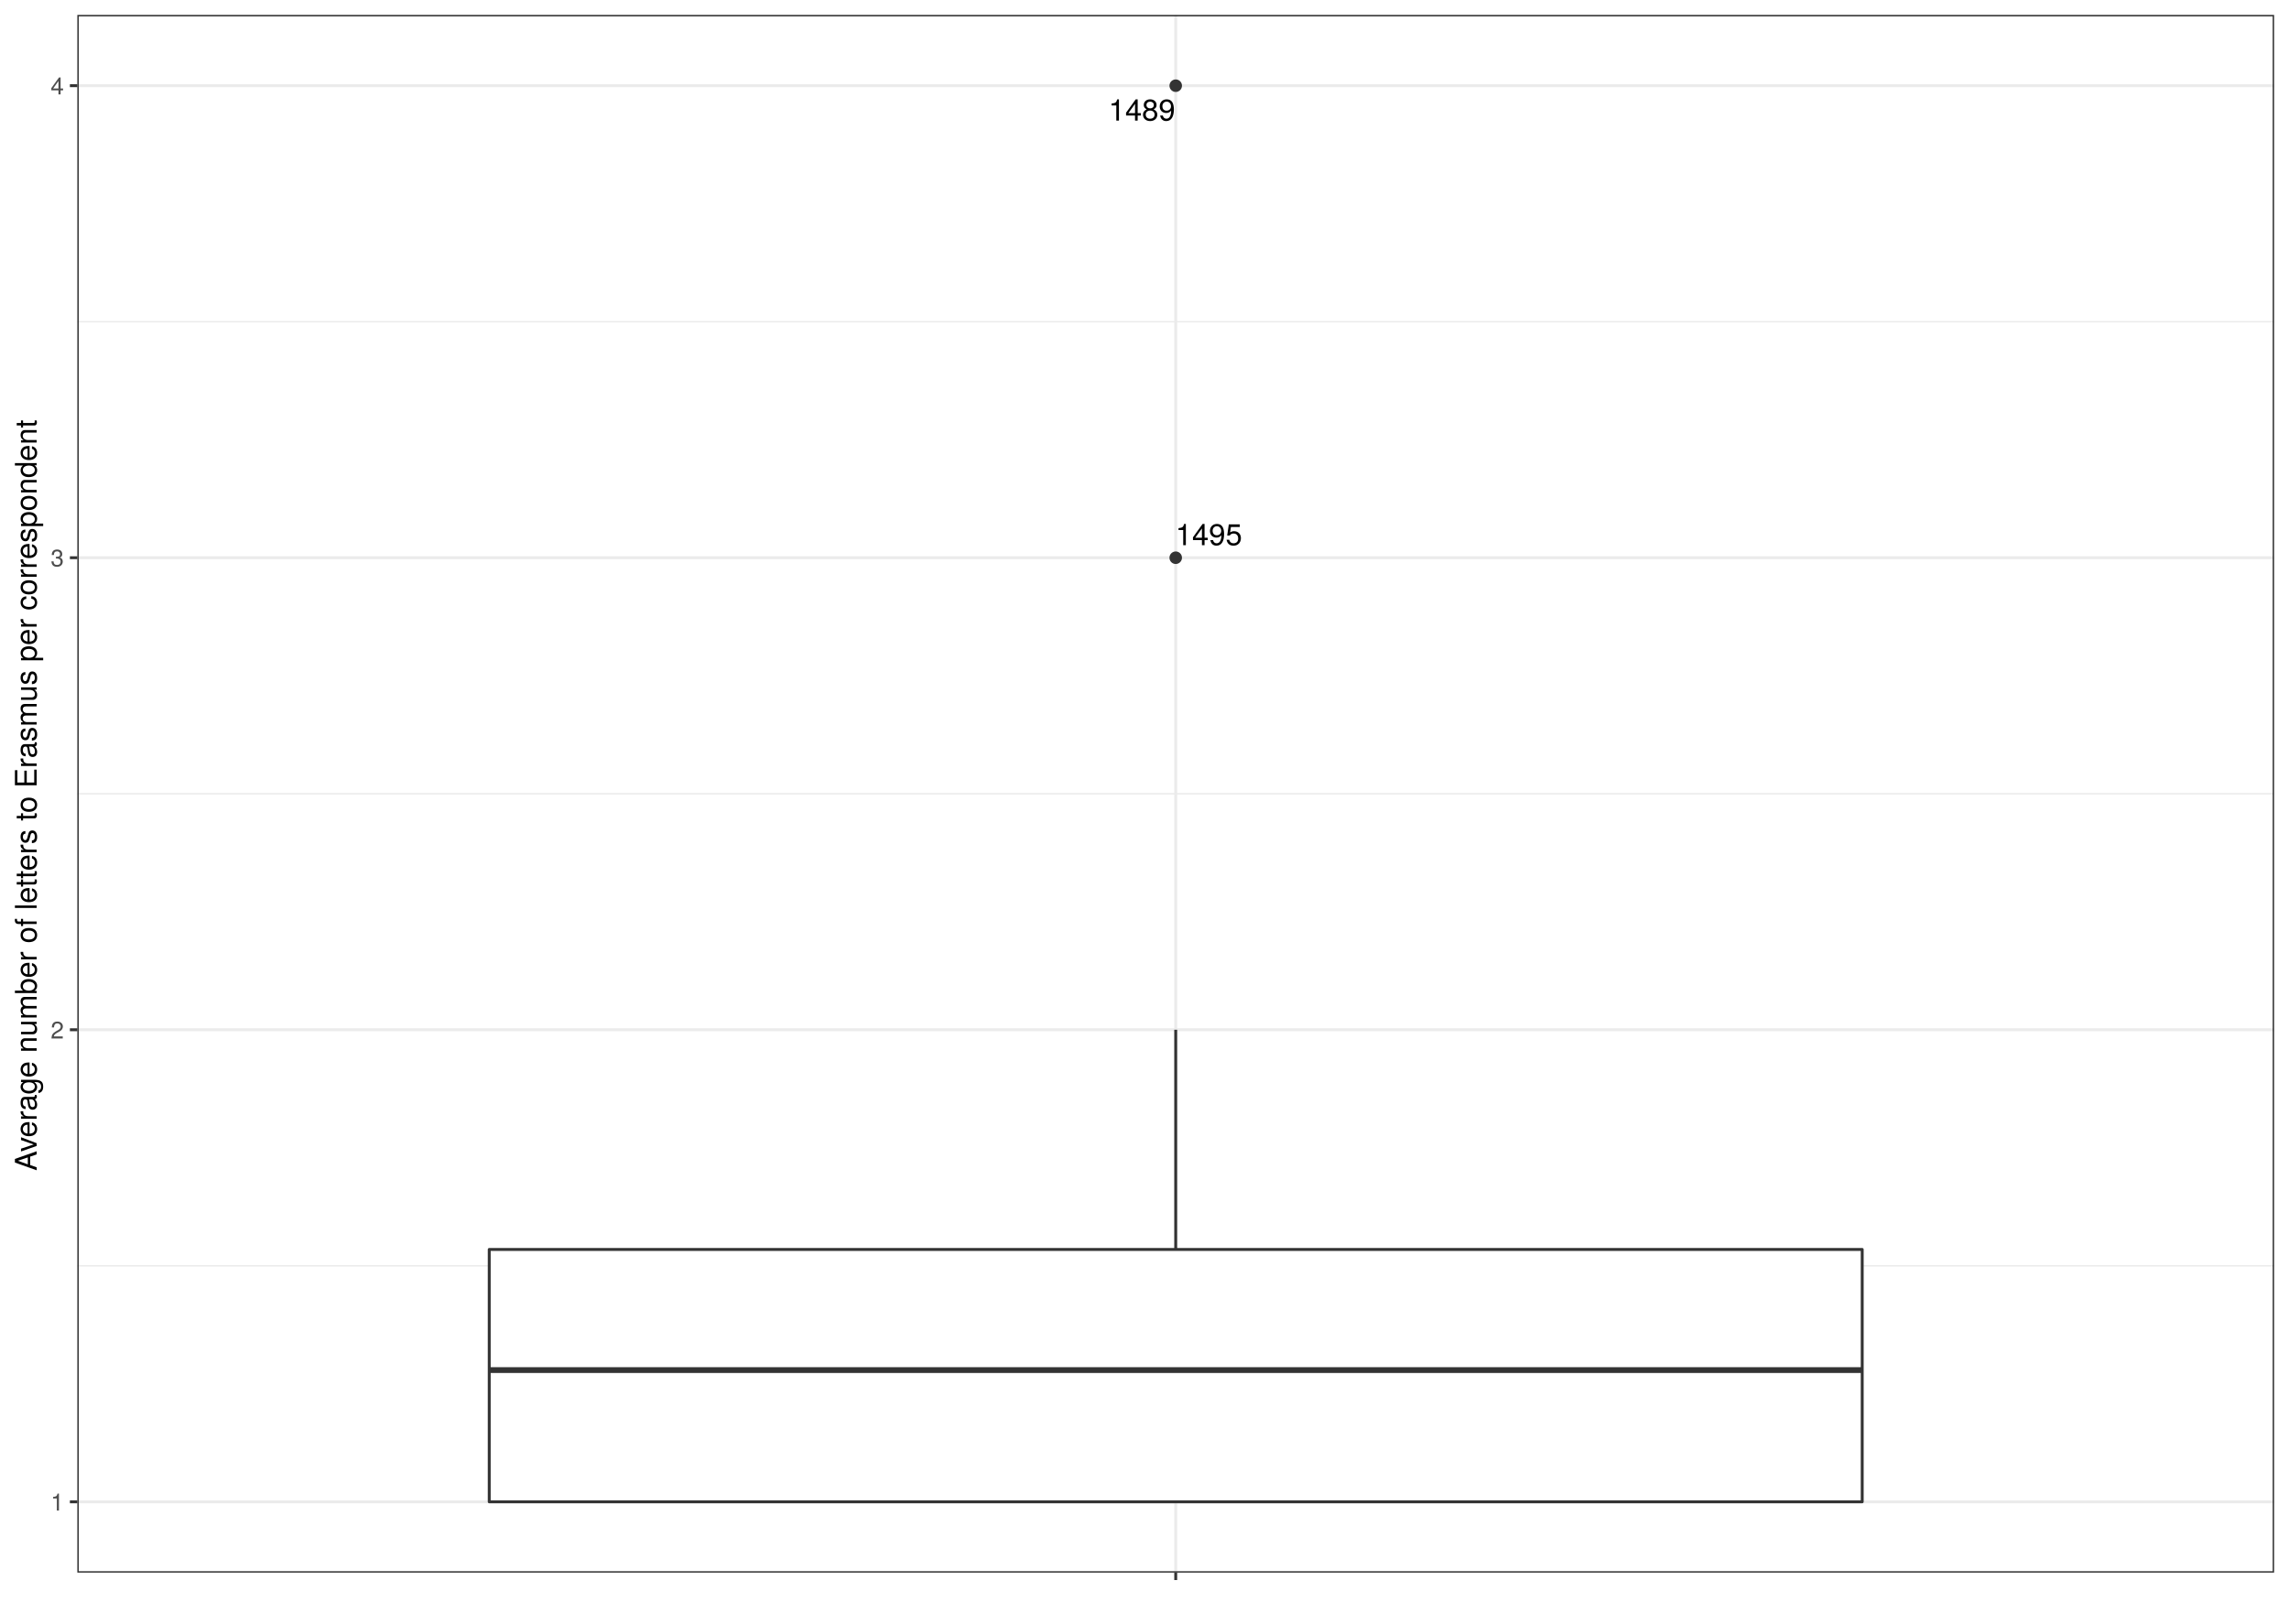
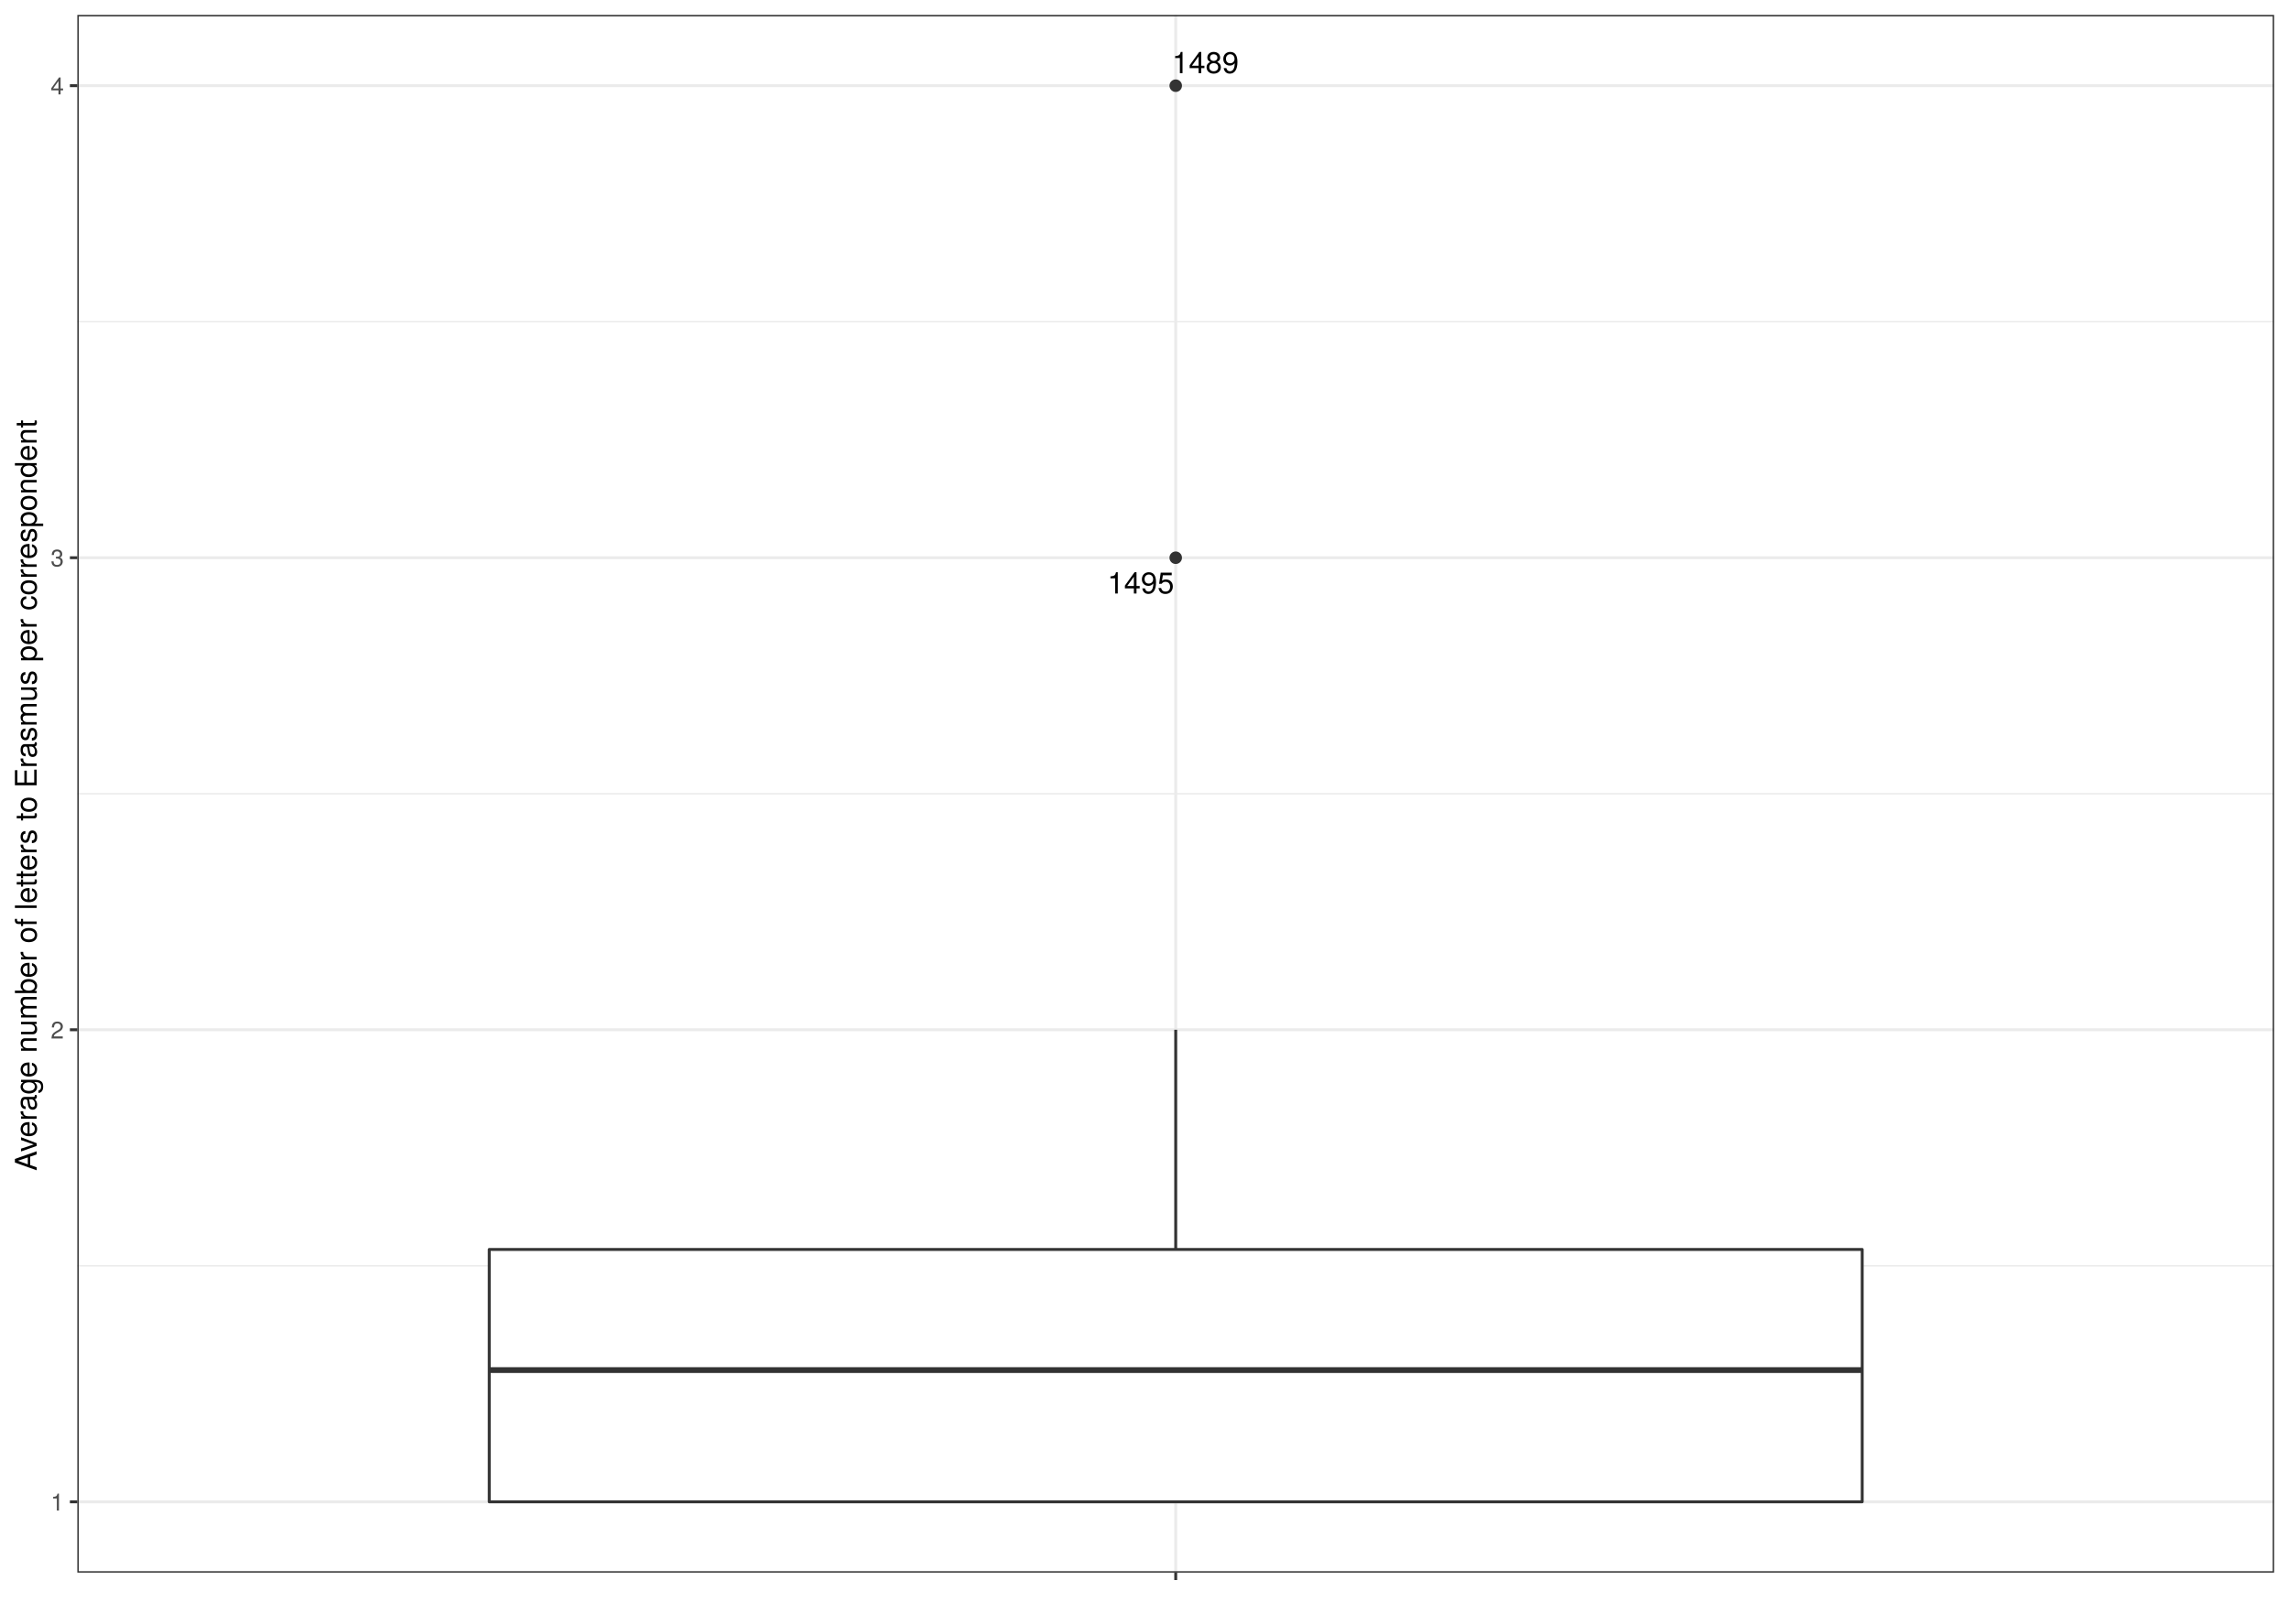
<svg xmlns="http://www.w3.org/2000/svg" viewBox="0 0 842.40 597.60">
  <defs>
    <style type="text/css">
    line, polyline, polygon, path, rect, circle {
      fill: none;
      stroke: #000000;
      stroke-linecap: round;
      stroke-linejoin: round;
      stroke-miterlimit: 10.00;
    }
  </style>
  </defs>
  <rect width="100%" height="100%" style="stroke: none; fill: #FFFFFF;" />
  <rect x="0.00" y="-0" width="842.40" height="597.60" style="stroke-width: 1.07; stroke: #FFFFFF; fill: #FFFFFF;" />
  <defs>
    <clipPath id="cpMjguNDZ8ODM2LjkyfDU3OC44Nnw1LjQ4">
      <rect x="28.46" y="5.48" width="808.46" height="573.38" />
    </clipPath>
  </defs>
  <rect x="28.46" y="5.48" width="808.46" height="573.38" style="stroke-width: 1.07; stroke: none; fill: #FFFFFF;" clip-path="url(#cpMjguNDZ8ODM2LjkyfDU3OC44Nnw1LjQ4)" />
  <polyline points="28.46,465.92 836.92,465.92 " style="stroke-width: 0.53; stroke: #EBEBEB; stroke-linecap: butt;" clip-path="url(#cpMjguNDZ8ODM2LjkyfDU3OC44Nnw1LjQ4)" />
  <polyline points="28.46,292.17 836.92,292.17 " style="stroke-width: 0.53; stroke: #EBEBEB; stroke-linecap: butt;" clip-path="url(#cpMjguNDZ8ODM2LjkyfDU3OC44Nnw1LjQ4)" />
  <polyline points="28.46,118.42 836.92,118.42 " style="stroke-width: 0.53; stroke: #EBEBEB; stroke-linecap: butt;" clip-path="url(#cpMjguNDZ8ODM2LjkyfDU3OC44Nnw1LjQ4)" />
  <polyline points="28.46,552.79 836.92,552.79 " style="stroke-width: 1.07; stroke: #EBEBEB; stroke-linecap: butt;" clip-path="url(#cpMjguNDZ8ODM2LjkyfDU3OC44Nnw1LjQ4)" />
  <polyline points="28.46,379.04 836.92,379.04 " style="stroke-width: 1.07; stroke: #EBEBEB; stroke-linecap: butt;" clip-path="url(#cpMjguNDZ8ODM2LjkyfDU3OC44Nnw1LjQ4)" />
  <polyline points="28.46,205.29 836.92,205.29 " style="stroke-width: 1.07; stroke: #EBEBEB; stroke-linecap: butt;" clip-path="url(#cpMjguNDZ8ODM2LjkyfDU3OC44Nnw1LjQ4)" />
  <polyline points="28.46,31.54 836.92,31.54 " style="stroke-width: 1.07; stroke: #EBEBEB; stroke-linecap: butt;" clip-path="url(#cpMjguNDZ8ODM2LjkyfDU3OC44Nnw1LjQ4)" />
  <polyline points="432.69,578.86 432.69,5.48 " style="stroke-width: 1.07; stroke: #EBEBEB; stroke-linecap: butt;" clip-path="url(#cpMjguNDZ8ODM2LjkyfDU3OC44Nnw1LjQ4)" />
  <circle cx="432.69" cy="31.54" r="1.95" style="stroke-width: 0.71; stroke: #333333; fill: #333333;" clip-path="url(#cpMjguNDZ8ODM2LjkyfDU3OC44Nnw1LjQ4)" />
  <circle cx="432.69" cy="205.29" r="1.95" style="stroke-width: 0.71; stroke: #333333; fill: #333333;" clip-path="url(#cpMjguNDZ8ODM2LjkyfDU3OC44Nnw1LjQ4)" />
  <line x1="432.69" y1="459.90" x2="432.69" y2="379.04" style="stroke-width: 1.07; stroke: #333333; stroke-linecap: butt;" clip-path="url(#cpMjguNDZ8ODM2LjkyfDU3OC44Nnw1LjQ4)" />
  <line x1="432.69" y1="552.79" x2="432.69" y2="552.79" style="stroke-width: 1.07; stroke: #333333; stroke-linecap: butt;" clip-path="url(#cpMjguNDZ8ODM2LjkyfDU3OC44Nnw1LjQ4)" />
  <polygon points="180.05,459.90 180.05,552.79 685.33,552.79 685.33,459.90 180.05,459.90 " style="stroke-width: 1.07; stroke: #333333; fill: #FFFFFF;" clip-path="url(#cpMjguNDZ8ODM2LjkyfDU3OC44Nnw1LjQ4)" />
  <line x1="180.05" y1="504.30" x2="685.33" y2="504.30" style="stroke-width: 2.13; stroke: #333333; stroke-linecap: butt;" clip-path="url(#cpMjguNDZ8ODM2LjkyfDU3OC44Nnw1LjQ4)" />
  <g clip-path="url(#cpMjguNDZ8ODM2LjkyfDU3OC44Nnw1LjQ4)">
-     <text x="407.97" y="44.39" style="font-size: 11.04px; font-family: TeX Gyre Heros;" textLength="24.55px" lengthAdjust="spacingAndGlyphs">1489</text>
+     <text x="431.36" y="26.94" style="font-size: 11.04px; font-family: TeX Gyre Heros;" textLength="24.55px" lengthAdjust="spacingAndGlyphs">1489</text>
  </g>
  <g clip-path="url(#cpMjguNDZ8ODM2LjkyfDU3OC44Nnw1LjQ4)">
-     <text x="432.59" y="200.68" style="font-size: 11.04px; font-family: TeX Gyre Heros;" textLength="24.55px" lengthAdjust="spacingAndGlyphs">1495</text>
+     <text x="407.54" y="218.45" style="font-size: 11.04px; font-family: TeX Gyre Heros;" textLength="24.55px" lengthAdjust="spacingAndGlyphs">1495</text>
  </g>
  <rect x="28.46" y="5.48" width="808.46" height="573.38" style="stroke-width: 1.07; stroke: #333333;" clip-path="url(#cpMjguNDZ8ODM2LjkyfDU3OC44Nnw1LjQ4)" />
  <defs>
    <clipPath id="cpMC4wMHw4NDIuNDB8NTk3LjYwfDAuMDA=">
      <rect x="0.00" y="0.00" width="842.40" height="597.60" />
    </clipPath>
  </defs>
  <g clip-path="url(#cpMC4wMHw4NDIuNDB8NTk3LjYwfDAuMDA=)">
    <text x="18.64" y="556.00" style="font-size: 8.80px; fill: #4D4D4D; font-family: TeX Gyre Heros;" textLength="4.89px" lengthAdjust="spacingAndGlyphs">1</text>
  </g>
  <g clip-path="url(#cpMC4wMHw4NDIuNDB8NTk3LjYwfDAuMDA=)">
    <text x="18.64" y="382.25" style="font-size: 8.80px; fill: #4D4D4D; font-family: TeX Gyre Heros;" textLength="4.89px" lengthAdjust="spacingAndGlyphs">2</text>
  </g>
  <g clip-path="url(#cpMC4wMHw4NDIuNDB8NTk3LjYwfDAuMDA=)">
    <text x="18.64" y="208.50" style="font-size: 8.80px; fill: #4D4D4D; font-family: TeX Gyre Heros;" textLength="4.89px" lengthAdjust="spacingAndGlyphs">3</text>
  </g>
  <g clip-path="url(#cpMC4wMHw4NDIuNDB8NTk3LjYwfDAuMDA=)">
    <text x="18.64" y="34.75" style="font-size: 8.80px; fill: #4D4D4D; font-family: TeX Gyre Heros;" textLength="4.89px" lengthAdjust="spacingAndGlyphs">4</text>
  </g>
  <polyline points="25.72,552.79 28.46,552.79 " style="stroke-width: 1.07; stroke: #333333; stroke-linecap: butt;" clip-path="url(#cpMC4wMHw4NDIuNDB8NTk3LjYwfDAuMDA=)" />
  <polyline points="25.72,379.04 28.46,379.04 " style="stroke-width: 1.07; stroke: #333333; stroke-linecap: butt;" clip-path="url(#cpMC4wMHw4NDIuNDB8NTk3LjYwfDAuMDA=)" />
  <polyline points="25.72,205.29 28.46,205.29 " style="stroke-width: 1.07; stroke: #333333; stroke-linecap: butt;" clip-path="url(#cpMC4wMHw4NDIuNDB8NTk3LjYwfDAuMDA=)" />
  <polyline points="25.72,31.54 28.46,31.54 " style="stroke-width: 1.07; stroke: #333333; stroke-linecap: butt;" clip-path="url(#cpMC4wMHw4NDIuNDB8NTk3LjYwfDAuMDA=)" />
  <polyline points="432.69,581.60 432.69,578.86 " style="stroke-width: 1.07; stroke: #333333; stroke-linecap: butt;" clip-path="url(#cpMC4wMHw4NDIuNDB8NTk3LjYwfDAuMDA=)" />
  <g clip-path="url(#cpMC4wMHw4NDIuNDB8NTk3LjYwfDAuMDA=)">
    <text x="431.47" y="590.20" style="font-size: 8.80px; fill: #4D4D4D; font-family: TeX Gyre Heros;" textLength="2.45px" lengthAdjust="spacingAndGlyphs"> </text>
  </g>
  <g clip-path="url(#cpMC4wMHw4NDIuNDB8NTk3LjYwfDAuMDA=)">
    <text transform="translate(13.50,430.95) rotate(-90)" style="font-size: 11.00px; font-family: TeX Gyre Heros;" textLength="277.56px" lengthAdjust="spacingAndGlyphs">Average number of letters to Erasmus per correspondent</text>
  </g>
</svg>
